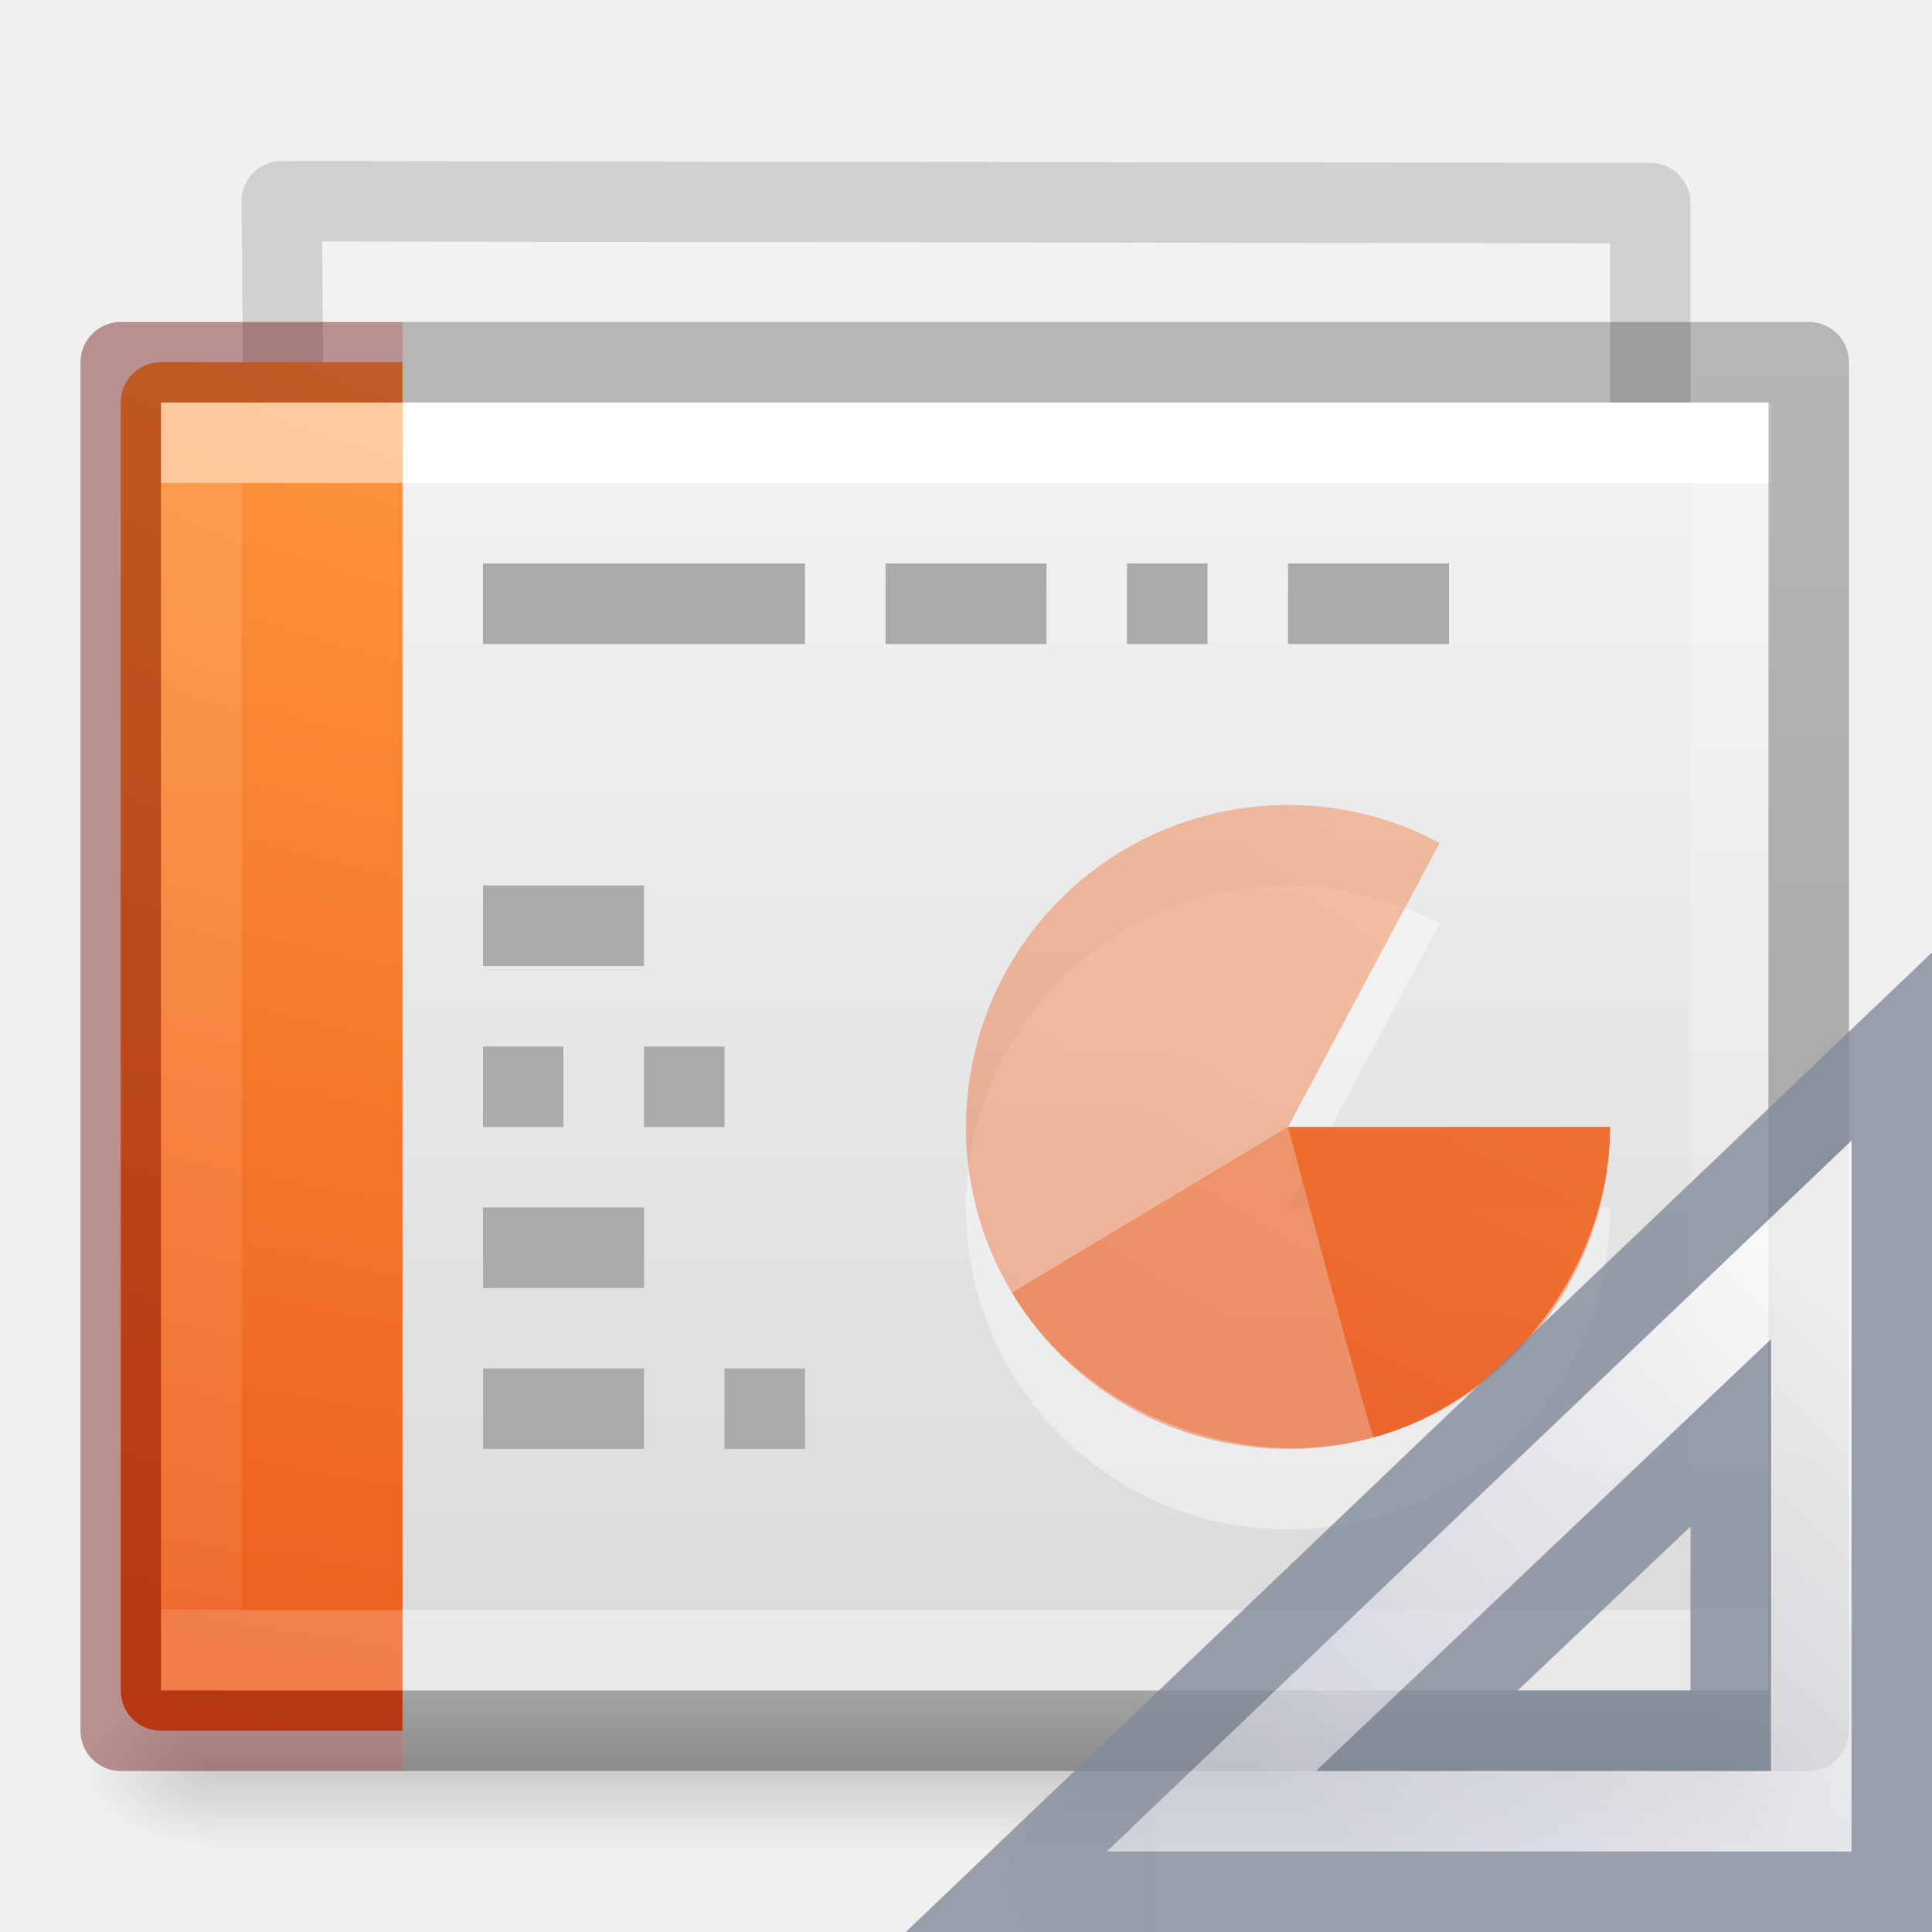
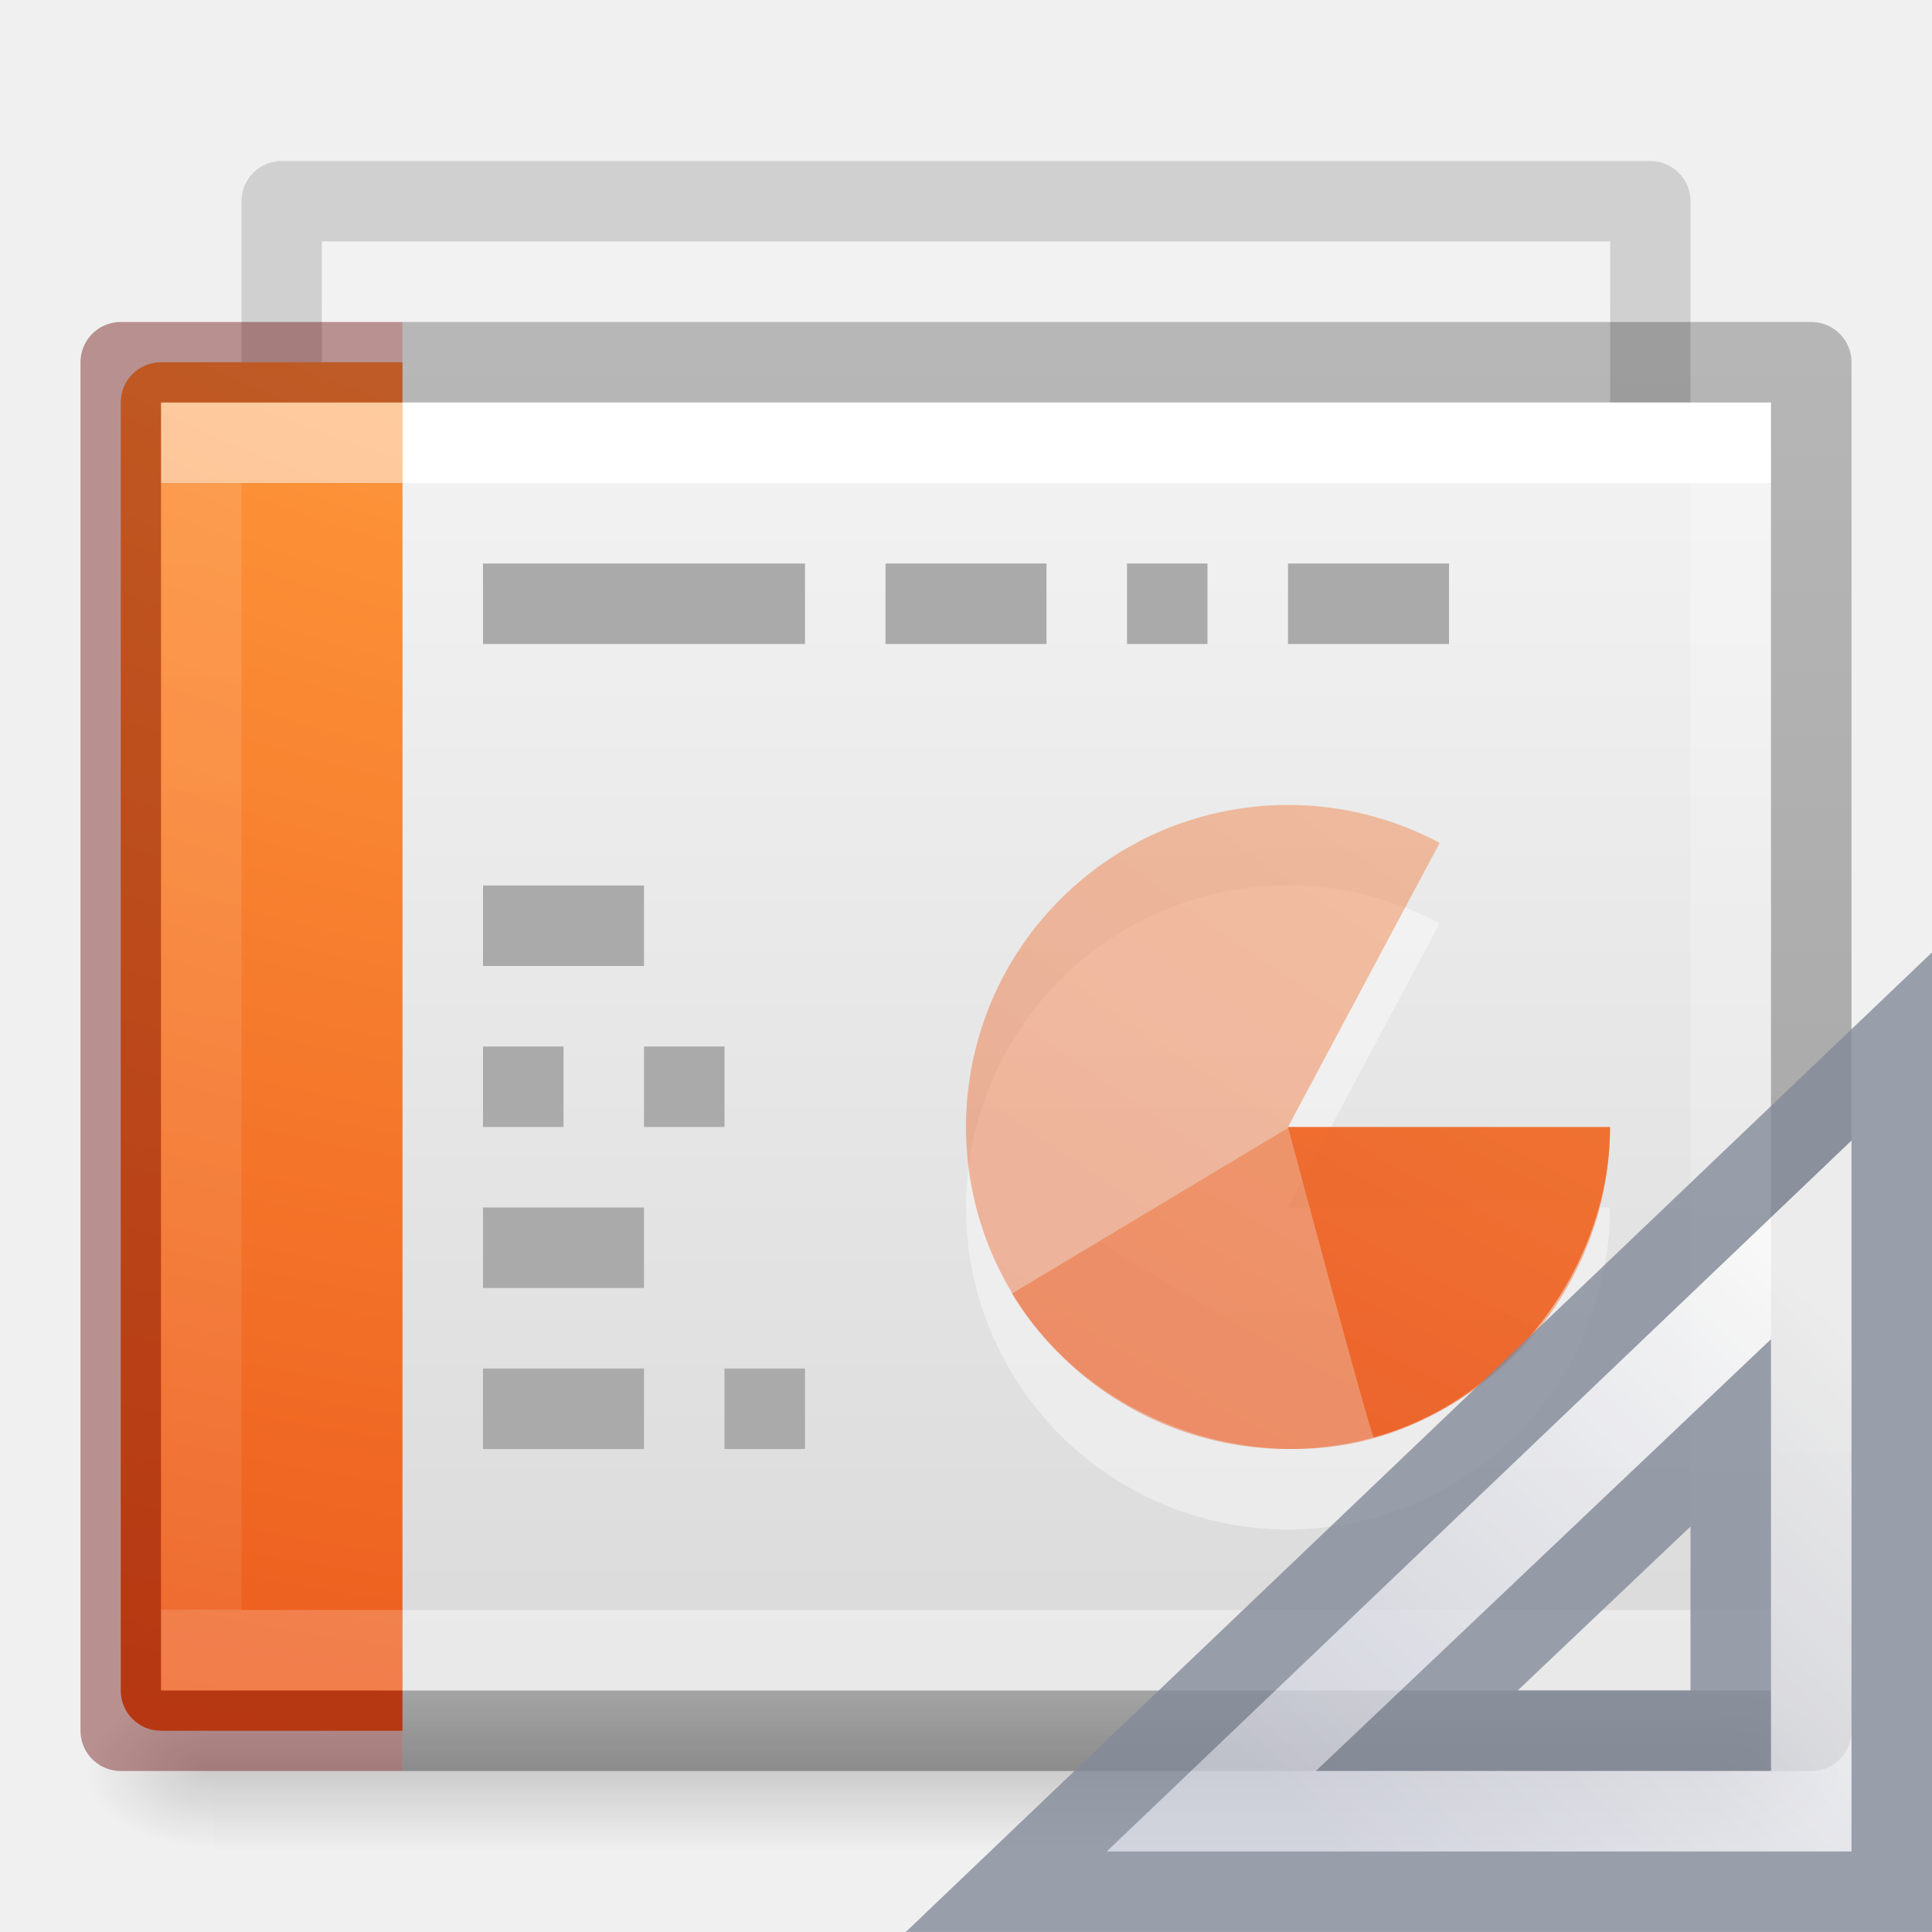
<svg xmlns="http://www.w3.org/2000/svg" xmlns:xlink="http://www.w3.org/1999/xlink" version="1.1" width="24" height="24" id="svg4104">
  <defs id="defs4106">
    <linearGradient id="linearGradient3104-6-2">
      <stop id="stop3106-3-4" style="stop-color:#000000;stop-opacity:0.318" offset="0" />
      <stop id="stop3108-9-9" style="stop-color:#000000;stop-opacity:0.24" offset="1" />
    </linearGradient>
    <linearGradient id="linearGradient3977-6">
      <stop id="stop3979-9" style="stop-color:#ffffff;stop-opacity:1" offset="0" />
      <stop id="stop3981-3" style="stop-color:#ffffff;stop-opacity:0.235" offset="0" />
      <stop id="stop3983-7" style="stop-color:#ffffff;stop-opacity:0.157" offset="1" />
      <stop id="stop3985-4" style="stop-color:#ffffff;stop-opacity:0.392" offset="1" />
    </linearGradient>
    <linearGradient id="linearGradient2867-449-88-871-390-598-476-591-434-148-57-177-8-3-3-6-4-8-8-8">
      <stop id="stop3750-1-0-7-6-6-1-3-9" style="stop-color:#ffcd7d;stop-opacity:1" offset="0" />
      <stop id="stop3752-3-7-4-0-32-8-923-0" style="stop-color:#fc8f36;stop-opacity:1" offset="0.262" />
      <stop id="stop3754-1-8-5-2-7-6-7-1" style="stop-color:#e23a0e;stop-opacity:1" offset="0.705" />
      <stop id="stop3756-1-6-2-6-6-1-96-6" style="stop-color:#ac441f;stop-opacity:1" offset="1" />
    </linearGradient>
    <linearGradient id="linearGradient3028">
      <stop id="stop3030" style="stop-color:#ffffff;stop-opacity:1" offset="0" />
      <stop id="stop3032" style="stop-color:#ffffff;stop-opacity:0.235" offset="0" />
      <stop id="stop3034" style="stop-color:#ffffff;stop-opacity:0.157" offset="1" />
      <stop id="stop3036" style="stop-color:#ffffff;stop-opacity:0.392" offset="1" />
    </linearGradient>
    <linearGradient id="linearGradient3600-4">
      <stop id="stop3602-7" style="stop-color:#f4f4f4;stop-opacity:1" offset="0" />
      <stop id="stop3604-6" style="stop-color:#dbdbdb;stop-opacity:1" offset="1" />
    </linearGradient>
    <linearGradient id="linearGradient5060">
      <stop id="stop5062" style="stop-color:#000000;stop-opacity:1" offset="0" />
      <stop id="stop5064" style="stop-color:#000000;stop-opacity:0" offset="1" />
    </linearGradient>
    <linearGradient id="linearGradient5048">
      <stop id="stop5050" style="stop-color:#000000;stop-opacity:0" offset="0" />
      <stop id="stop5056" style="stop-color:#000000;stop-opacity:1" offset="0.5" />
      <stop id="stop5052" style="stop-color:#000000;stop-opacity:0" offset="1" />
    </linearGradient>
    <linearGradient id="linearGradient3600-3-2-2-6-8">
      <stop offset="0" style="stop-color:#f4f4f4;stop-opacity:1" id="stop3602-1-25-9-9-7" />
      <stop offset="1" style="stop-color:#dbdbdb;stop-opacity:1" id="stop3604-4-2-0-2-0" />
    </linearGradient>
    <linearGradient xlink:href="#linearGradient3104-6-2" id="linearGradient3756" gradientUnits="userSpaceOnUse" gradientTransform="matrix(0.374596,0,0,0.3708294,29.39283,2.440519)" x1="-51.786" y1="50.786" x2="-51.786" y2="2.906" />
    <linearGradient xlink:href="#linearGradient3977-6" id="linearGradient3771" gradientUnits="userSpaceOnUse" gradientTransform="matrix(0.6689189,0,0,0.4054054,-1.17905,3.270275)" x1="24" y1="6.733" x2="24" y2="41.267" />
    <radialGradient xlink:href="#linearGradient2867-449-88-871-390-598-476-591-434-148-57-177-8-3-3-6-4-8-8-8" id="radialGradient3774" gradientUnits="userSpaceOnUse" gradientTransform="matrix(0,4.139959,-5.082547,0,60.96973,-32.4035)" cx="6.73" cy="9.957" fx="6.2" fy="9.957" r="12.672" />
    <linearGradient xlink:href="#linearGradient3028" id="linearGradient3777" gradientUnits="userSpaceOnUse" gradientTransform="matrix(0.5135131,0,0,0.4054054,-0.3250622,3.270274)" x1="37.633" y1="6.733" x2="37.633" y2="41.267" />
    <linearGradient xlink:href="#linearGradient3600-4" id="linearGradient3780" gradientUnits="userSpaceOnUse" gradientTransform="matrix(0.4571418,0,0,0.3476534,3.028596,4.122978)" x1="25.132" y1="0.985" x2="25.132" y2="47.013" />
    <radialGradient xlink:href="#linearGradient5060" id="radialGradient3783" gradientUnits="userSpaceOnUse" gradientTransform="matrix(0.01325345,0,0,0.0082353,13.36267,17.98056)" cx="605.714" cy="486.648" fx="605.714" fy="486.648" r="117.143" />
    <radialGradient xlink:href="#linearGradient5060" id="radialGradient3786" gradientUnits="userSpaceOnUse" gradientTransform="matrix(-0.01325345,0,0,0.0082353,10.63733,17.98056)" cx="605.714" cy="486.648" fx="605.714" fy="486.648" r="117.143" />
    <linearGradient xlink:href="#linearGradient5048" id="linearGradient3789" gradientUnits="userSpaceOnUse" gradientTransform="matrix(0.03872781,0,0,0.0082353,-1.997337,17.98055)" x1="302.857" y1="366.648" x2="302.857" y2="609.505" />
    <linearGradient xlink:href="#linearGradient3600-3-2-2-6-8" id="linearGradient3869" gradientUnits="userSpaceOnUse" gradientTransform="matrix(0.6920266,0,0,0.4043184,-2.190991,-0.9776278)" x1="25.132" y1="15.285" x2="25.132" y2="37.546" />
    <linearGradient id="linearGradient3104-6-2-7">
      <stop id="stop3106-3-4-9" style="stop-color:#000000;stop-opacity:0.318" offset="0" />
      <stop id="stop3108-9-9-2" style="stop-color:#000000;stop-opacity:0.24" offset="1" />
    </linearGradient>
    <linearGradient y2="2.906" x2="-51.786" y1="50.786" x1="-51.786" gradientTransform="matrix(0.374596,0,0,0.3708294,29.39283,2.440519)" gradientUnits="userSpaceOnUse" id="linearGradient3944" xlink:href="#linearGradient3104-6-2-7" />
    <radialGradient xlink:href="#linearGradient2867-449-88-871-390-598-476-591-434-148-57-177-8-3-3-6-4-8-8-8" id="radialGradient4270" gradientUnits="userSpaceOnUse" gradientTransform="matrix(0,4.578264,-5.620646,0,92.77748,-38.57285)" cx="6.73" cy="9.957" fx="6.2" fy="9.957" r="12.672" />
    <radialGradient xlink:href="#linearGradient2867-449-88-871-390-598-476-591-434-148-57-177-8-3-3-6-4-8-8-8" id="radialGradient4272" gradientUnits="userSpaceOnUse" gradientTransform="matrix(0,4.578264,-5.620646,0,92.77748,-38.57285)" cx="6.73" cy="9.957" fx="6.2" fy="9.957" r="12.672" />
-     <radialGradient xlink:href="#linearGradient2867-449-88-871-390-598-476-591-434-148-57-177-8-3-3-6-4-8-8-8" id="radialGradient4274" gradientUnits="userSpaceOnUse" gradientTransform="matrix(0,4.578264,-5.620646,0,92.77748,-38.57285)" cx="6.73" cy="9.957" fx="6.2" fy="9.957" r="12.672" />
-     <radialGradient cx="605.714" cy="486.648" r="117.143" fx="605.714" fy="486.648" id="radialGradient3044" xlink:href="#linearGradient3104-6-2" gradientUnits="userSpaceOnUse" gradientTransform="matrix(-0.01472605,0,0,0.0095356,21.20814,18.68803)" />
-     <linearGradient x1="33.877" y1="19.948" x2="44.119" y2="30.191" id="linearGradient3080" xlink:href="#linearGradient3412" gradientUnits="userSpaceOnUse" gradientTransform="matrix(0,0.6175439,-0.6518519,0,33.55926,-4.756143)" />
+     <radialGradient xlink:href="#linearGradient2867-449-88-871-390-598-476-591-434-148-57-177-8-3-3-6-4-8-8-8" id="radialGradient4274" gradientUnits="userSpaceOnUse" gradientTransform="matrix(0,4.578264,-5.620646,0,92.77748,-38.56128)" cx="6.73" cy="9.957" fx="6.2" fy="9.957" r="12.672" />
+     <linearGradient gradientTransform="matrix(0,0.6175439,-0.6518519,0,33.55926,-4.756143)" gradientUnits="userSpaceOnUse" xlink:href="#linearGradient3412" id="linearGradient3080" y2="30.191" x2="44.119" y1="19.948" x1="33.877" />
    <linearGradient id="linearGradient3412">
-       <stop id="stop3414" style="stop-color:#fcfcfc;stop-opacity:1" offset="0" />
-       <stop id="stop3416" style="stop-color:#cbcdd9;stop-opacity:1" offset="1" />
+       <stop offset="0" style="stop-color:#fcfcfc;stop-opacity:1" id="stop3414" />
+       <stop offset="1" style="stop-color:#cbcdd9;stop-opacity:1" id="stop3416" />
    </linearGradient>
  </defs>
  <g id="g4731" style="opacity:0.75">
-     <path d="m 3.5,2.5 17,0.024 0,10.976 -16.904,0 z" id="rect4964-4-1" style="opacity:0.75;color:#000000;fill:none;stroke:url(#linearGradient3944);stroke-width:1;stroke-linecap:butt;stroke-linejoin:round;stroke-miterlimit:4;stroke-opacity:1;stroke-dasharray:none;stroke-dashoffset:0;marker:none;visibility:visible;display:inline;overflow:visible;enable-background:accumulate" />
-     <path d="M 4,3 20,3.024 20,14 4.091,14 z" id="rect4964-4" style="opacity:0.75;color:#000000;fill:url(#linearGradient3869);fill-opacity:1;fill-rule:nonzero;stroke:none;stroke-width:1;marker:none;visibility:visible;display:inline;overflow:visible;enable-background:accumulate" />
+     <path d="M 3.5,2.5 20.5,2.5 l 0,11 -17,0 z" id="rect4964-4-1" style="color:#000000;display:inline;overflow:visible;visibility:visible;opacity:0.75;fill:none;stroke:url(#linearGradient3944);stroke-width:1;stroke-linecap:butt;stroke-linejoin:round;stroke-miterlimit:4;stroke-dasharray:none;stroke-dashoffset:0;stroke-opacity:1;marker:none;enable-background:accumulate" />
+     <path d="M 4,3 20,3 20,14 4,14 Z" id="rect4964-4" style="color:#000000;display:inline;overflow:visible;visibility:visible;opacity:0.75;fill:url(#linearGradient3869);fill-opacity:1;fill-rule:nonzero;stroke:none;stroke-width:1;marker:none;enable-background:accumulate" />
  </g>
  <rect style="opacity:0.15;fill:url(#linearGradient3789);fill-opacity:1;fill-rule:nonzero;stroke:none;stroke-width:1;marker:none;visibility:visible;display:inline;overflow:visible" id="rect2879" y="21" x="2.65" height="2" width="18.7" />
  <path style="opacity:0.15;fill:url(#radialGradient3786);fill-opacity:1;fill-rule:nonzero;stroke:none;stroke-width:1;marker:none;visibility:visible;display:inline;overflow:visible" id="path2881" d="m 2.65,21 c 0,0 0,2 0,2 C 1.967,23.004 1,22.552 1,22 1,21.448 1.762,21 2.65,21 z" />
  <path style="opacity:0.15;fill:url(#radialGradient3783);fill-opacity:1;fill-rule:nonzero;stroke:none;stroke-width:1;marker:none;visibility:visible;display:inline;overflow:visible" id="path2883" d="m 21.35,21 c 0,0 0,2 0,2 0.683,0.004 1.65,-0.448 1.65,-1 0,-0.552 -0.762,-1 -1.65,-1 z" />
-   <path style="fill:url(#linearGradient3780);fill-opacity:1;stroke:none;display:inline" id="path4160-3" d="M 5,5 22,5.001 22,21 5,21 l 0,-16 z" />
+   <path style="display:inline;fill:url(#linearGradient3780);fill-opacity:1;stroke:none" id="path4160-3" d="M 5,5 22,5 22,21 5,21 l 0,-16 z" />
  <path style="fill:none;stroke:url(#linearGradient3777);stroke-width:1;stroke-linecap:square;stroke-linejoin:miter;stroke-miterlimit:4;stroke-opacity:1;stroke-dasharray:none;stroke-dashoffset:0" id="rect6741-1" d="m 21.5,20.5 -19,0 0,-15 L 21.5,5.5 z" />
  <path style="color:#000000;fill:url(#radialGradient3774);fill-opacity:1;fill-rule:nonzero;stroke:none;stroke-width:1;marker:none;visibility:visible;display:inline;overflow:visible;enable-background:accumulate" id="rect5505" d="M 2,4.5 C 1.723,4.5 1.5,4.723 1.5,5 l 0,16 c 0,0.277 0.223,0.5 0.5,0.5 l 3,0 0,-17 z" />
  <path style="opacity:0.5;fill:none;stroke:url(#linearGradient3771);stroke-width:1;stroke-linecap:square;stroke-linejoin:miter;stroke-miterlimit:4;stroke-opacity:1;stroke-dasharray:none;stroke-dashoffset:0" id="rect6741-1-5" d="m 4.5,20.5 -2,0 0,-15 2,0" />
  <path style="fill:none;stroke:#aaaaaa;stroke-width:1px;stroke-linecap:butt;stroke-linejoin:miter;stroke-opacity:1" id="path4159" d="m 6,7.5 4,0" />
  <path style="fill:none;stroke:#aaaaaa;stroke-width:1px;stroke-linecap:butt;stroke-linejoin:miter;stroke-opacity:1" id="path4161" d="m 11,7.5 2,0" />
  <path style="fill:none;stroke:#aaaaaa;stroke-width:1px;stroke-linecap:butt;stroke-linejoin:miter;stroke-opacity:1" id="path4163" d="m 14,7.5 1,0" />
  <path style="fill:none;stroke:#aaaaaa;stroke-width:1px;stroke-linecap:butt;stroke-linejoin:miter;stroke-opacity:1" id="path4165" d="m 16,7.5 2,0" />
  <path style="fill:none;stroke:#aaaaaa;stroke-width:1px;stroke-linecap:butt;stroke-linejoin:miter;stroke-opacity:1" id="path4167" d="m 6,11.5 2,0" />
  <path style="fill:none;stroke:#aaaaaa;stroke-width:1px;stroke-linecap:butt;stroke-linejoin:miter;stroke-opacity:1" id="path4169" d="m 6,13.5 1,0" />
  <path style="fill:none;stroke:#aaaaaa;stroke-width:1px;stroke-linecap:butt;stroke-linejoin:miter;stroke-opacity:1" id="path4171" d="m 6,15.5 2,0" />
  <path style="fill:none;stroke:#aaaaaa;stroke-width:1px;stroke-linecap:butt;stroke-linejoin:miter;stroke-opacity:1" id="path4173" d="m 6,17.5 2,0" />
  <path style="fill:none;stroke:#aaaaaa;stroke-width:1px;stroke-linecap:butt;stroke-linejoin:miter;stroke-opacity:1" id="path4175" d="m 8,13.5 1,0" />
  <path style="fill:none;stroke:#aaaaaa;stroke-width:1px;stroke-linecap:butt;stroke-linejoin:miter;stroke-opacity:1" id="path4177" d="m 9,17.5 1,0" />
-   <path style="color:#000000;fill:none;stroke:url(#linearGradient3756);stroke-width:1;stroke-linecap:butt;stroke-linejoin:round;stroke-miterlimit:4;stroke-opacity:1;stroke-dasharray:none;stroke-dashoffset:0;marker:none;visibility:visible;display:inline;overflow:visible;enable-background:accumulate" id="rect5505-21-8-6" d="m 5,21.5 17.469,0 0,-17 L 5,4.5" />
+   <path style="color:#000000;display:inline;overflow:visible;visibility:visible;fill:none;stroke:url(#linearGradient3756);stroke-width:1;stroke-linecap:butt;stroke-linejoin:round;stroke-miterlimit:4;stroke-dasharray:none;stroke-dashoffset:0;stroke-opacity:1;marker:none;enable-background:accumulate" id="rect5505-21-8-6" d="m 5,21.5 17.5,0 0,-17 -17.5,0" />
  <path style="opacity:0.4;color:#000000;fill:none;stroke:#640000;stroke-width:1;stroke-linecap:butt;stroke-linejoin:round;stroke-miterlimit:4;stroke-opacity:1;stroke-dasharray:none;stroke-dashoffset:0;marker:none;visibility:visible;display:inline;overflow:visible;enable-background:accumulate" id="rect5505-21-8-6-4" d="m 5,21.5 -3.5,0 0,-17 L 5,4.5" />
  <path style="color:#000000;display:inline;overflow:visible;visibility:visible;opacity:0.4;fill:#ffffff;fill-opacity:1;fill-rule:nonzero;stroke:none;stroke-width:0.55;marker:none;enable-background:accumulate" id="path3035-5-4" d="M 20,15 A 4,4 0 1 1 17.884,11.471 L 16,15 Z" />
  <path style="color:#000000;clip-rule:nonzero;display:inline;overflow:visible;visibility:visible;opacity:0.4;isolation:auto;mix-blend-mode:normal;color-interpolation:sRGB;color-interpolation-filters:linearRGB;solid-color:#000000;solid-opacity:1;fill:url(#radialGradient4270);fill-opacity:1;fill-rule:nonzero;stroke:none;stroke-width:0.904;stroke-linecap:butt;stroke-linejoin:miter;stroke-miterlimit:4;stroke-dasharray:none;stroke-dashoffset:0;stroke-opacity:1;marker:none;color-rendering:auto;image-rendering:auto;shape-rendering:auto;text-rendering:auto;enable-background:accumulate" id="path3035-3" d="M 20,14 A 4,4 0 1 1 17.884,10.471 L 16,14 Z" />
-   <path d="m 20,14 c 0,1.734 -1.261,3.392 -2.933,3.855 -1.671,0.463 -3.605,-0.311 -4.497,-1.798 C 12.563,16.063 16,14 16,14 Z" id="path3964" style="color:#000000;clip-rule:nonzero;display:inline;overflow:visible;visibility:visible;opacity:0.4;isolation:auto;mix-blend-mode:normal;color-interpolation:sRGB;color-interpolation-filters:linearRGB;solid-color:#000000;solid-opacity:1;fill:url(#radialGradient4274);fill-opacity:1;fill-rule:nonzero;stroke:none;stroke-width:0.904;stroke-linecap:butt;stroke-linejoin:miter;stroke-miterlimit:4;stroke-dasharray:none;stroke-dashoffset:0;stroke-opacity:1;marker:none;color-rendering:auto;image-rendering:auto;shape-rendering:auto;text-rendering:auto;enable-background:accumulate" />
+   <path d="m 20,14.012 c 0,1.734 -1.261,3.392 -2.933,3.855 -1.671,0.463 -3.605,-0.311 -4.497,-1.798 C 12.563,16.075 16,14.012 16,14.012 Z" id="path3964" style="color:#000000;clip-rule:nonzero;display:inline;overflow:visible;visibility:visible;opacity:0.4;isolation:auto;mix-blend-mode:normal;color-interpolation:sRGB;color-interpolation-filters:linearRGB;solid-color:#000000;solid-opacity:1;fill:url(#radialGradient4274);fill-opacity:1;fill-rule:nonzero;stroke:none;stroke-width:0.904;stroke-linecap:butt;stroke-linejoin:miter;stroke-miterlimit:4;stroke-dasharray:none;stroke-dashoffset:0;stroke-opacity:1;marker:none;color-rendering:auto;image-rendering:auto;shape-rendering:auto;text-rendering:auto;enable-background:accumulate" />
  <path d="m 20,14 c 0,1.734 -1.261,3.392 -2.933,3.855 C 17.028,17.848 16,14 16,14 Z" id="path3962" style="color:#000000;clip-rule:nonzero;display:inline;overflow:visible;visibility:visible;opacity:0.8;isolation:auto;mix-blend-mode:normal;color-interpolation:sRGB;color-interpolation-filters:linearRGB;solid-color:#000000;solid-opacity:1;fill:url(#radialGradient4272);fill-opacity:1;fill-rule:nonzero;stroke:none;stroke-width:0.904;stroke-linecap:butt;stroke-linejoin:miter;stroke-miterlimit:4;stroke-dasharray:none;stroke-dashoffset:0;stroke-opacity:1;marker:none;color-rendering:auto;image-rendering:auto;shape-rendering:auto;text-rendering:auto;enable-background:accumulate" />
-   <g transform="translate(2,-2.5422134e-7)" id="g4198">
-     <path d="m 12.333,22.184 c 0,0 0,2.316 0,2.316 C 11.575,24.504 10.5,23.981 10.5,23.342 c 0,-0.639 0.846,-1.158 1.833,-1.158 z" id="path2883-8" style="display:inline;overflow:visible;visibility:visible;opacity:0.15;fill:url(#radialGradient3044);fill-opacity:1;fill-rule:nonzero;stroke:none;stroke-width:1;marker:none" />
-     <path d="M 21.5,13 10.5,23.5 21.5,23.5 Z M 19.5,17.8 l 0,3.7 -3.9,0 z" id="path3410" style="opacity:0.8;fill:url(#linearGradient3080);fill-opacity:1;fill-rule:evenodd;stroke:#83899a;stroke-width:1px;stroke-linecap:butt;stroke-linejoin:miter;stroke-opacity:1" />
+   <g id="g4198" transform="translate(2.000001,-4.9551612e-4)">
+     <path style="opacity:0.8;fill:url(#linearGradient3080);fill-opacity:1;fill-rule:evenodd;stroke:#83899a;stroke-width:1px;stroke-linecap:butt;stroke-linejoin:miter;stroke-opacity:1" id="path3410" d="M 21.5,13 10.5,23.5 21.5,23.5 Z M 19.5,17.8 l 0,3.7 -3.9,0 z" />
  </g>
</svg>
